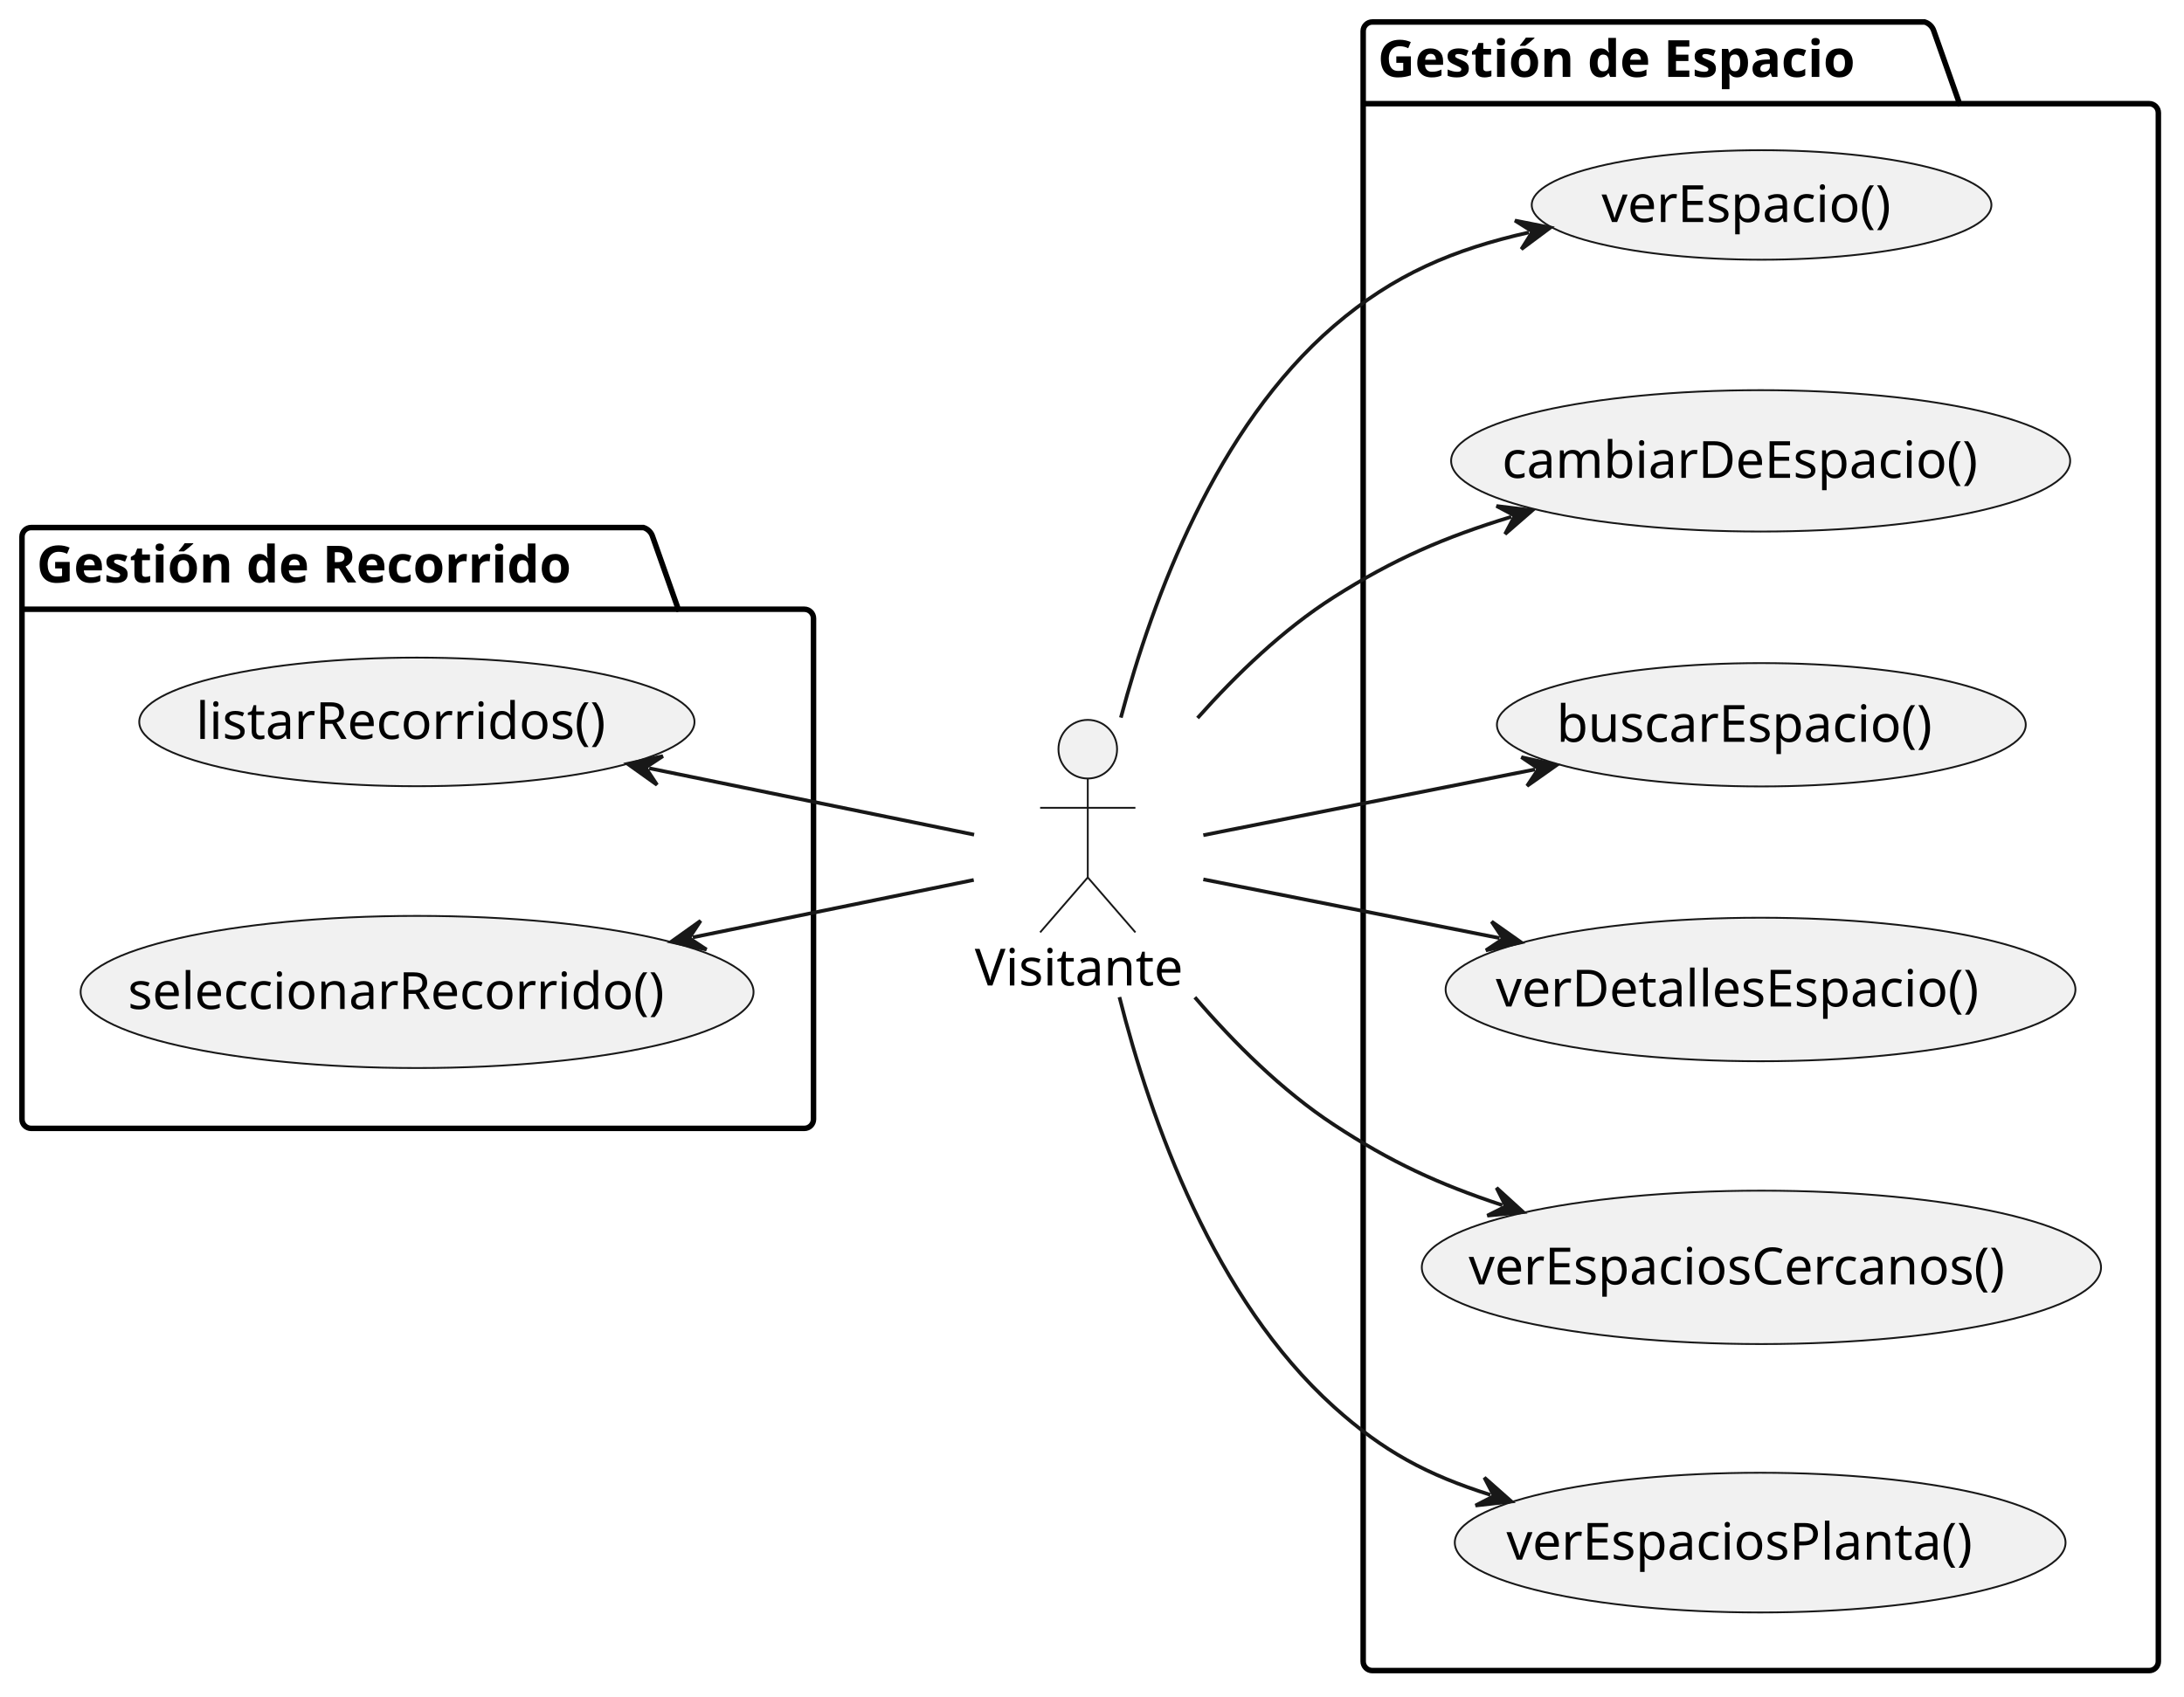
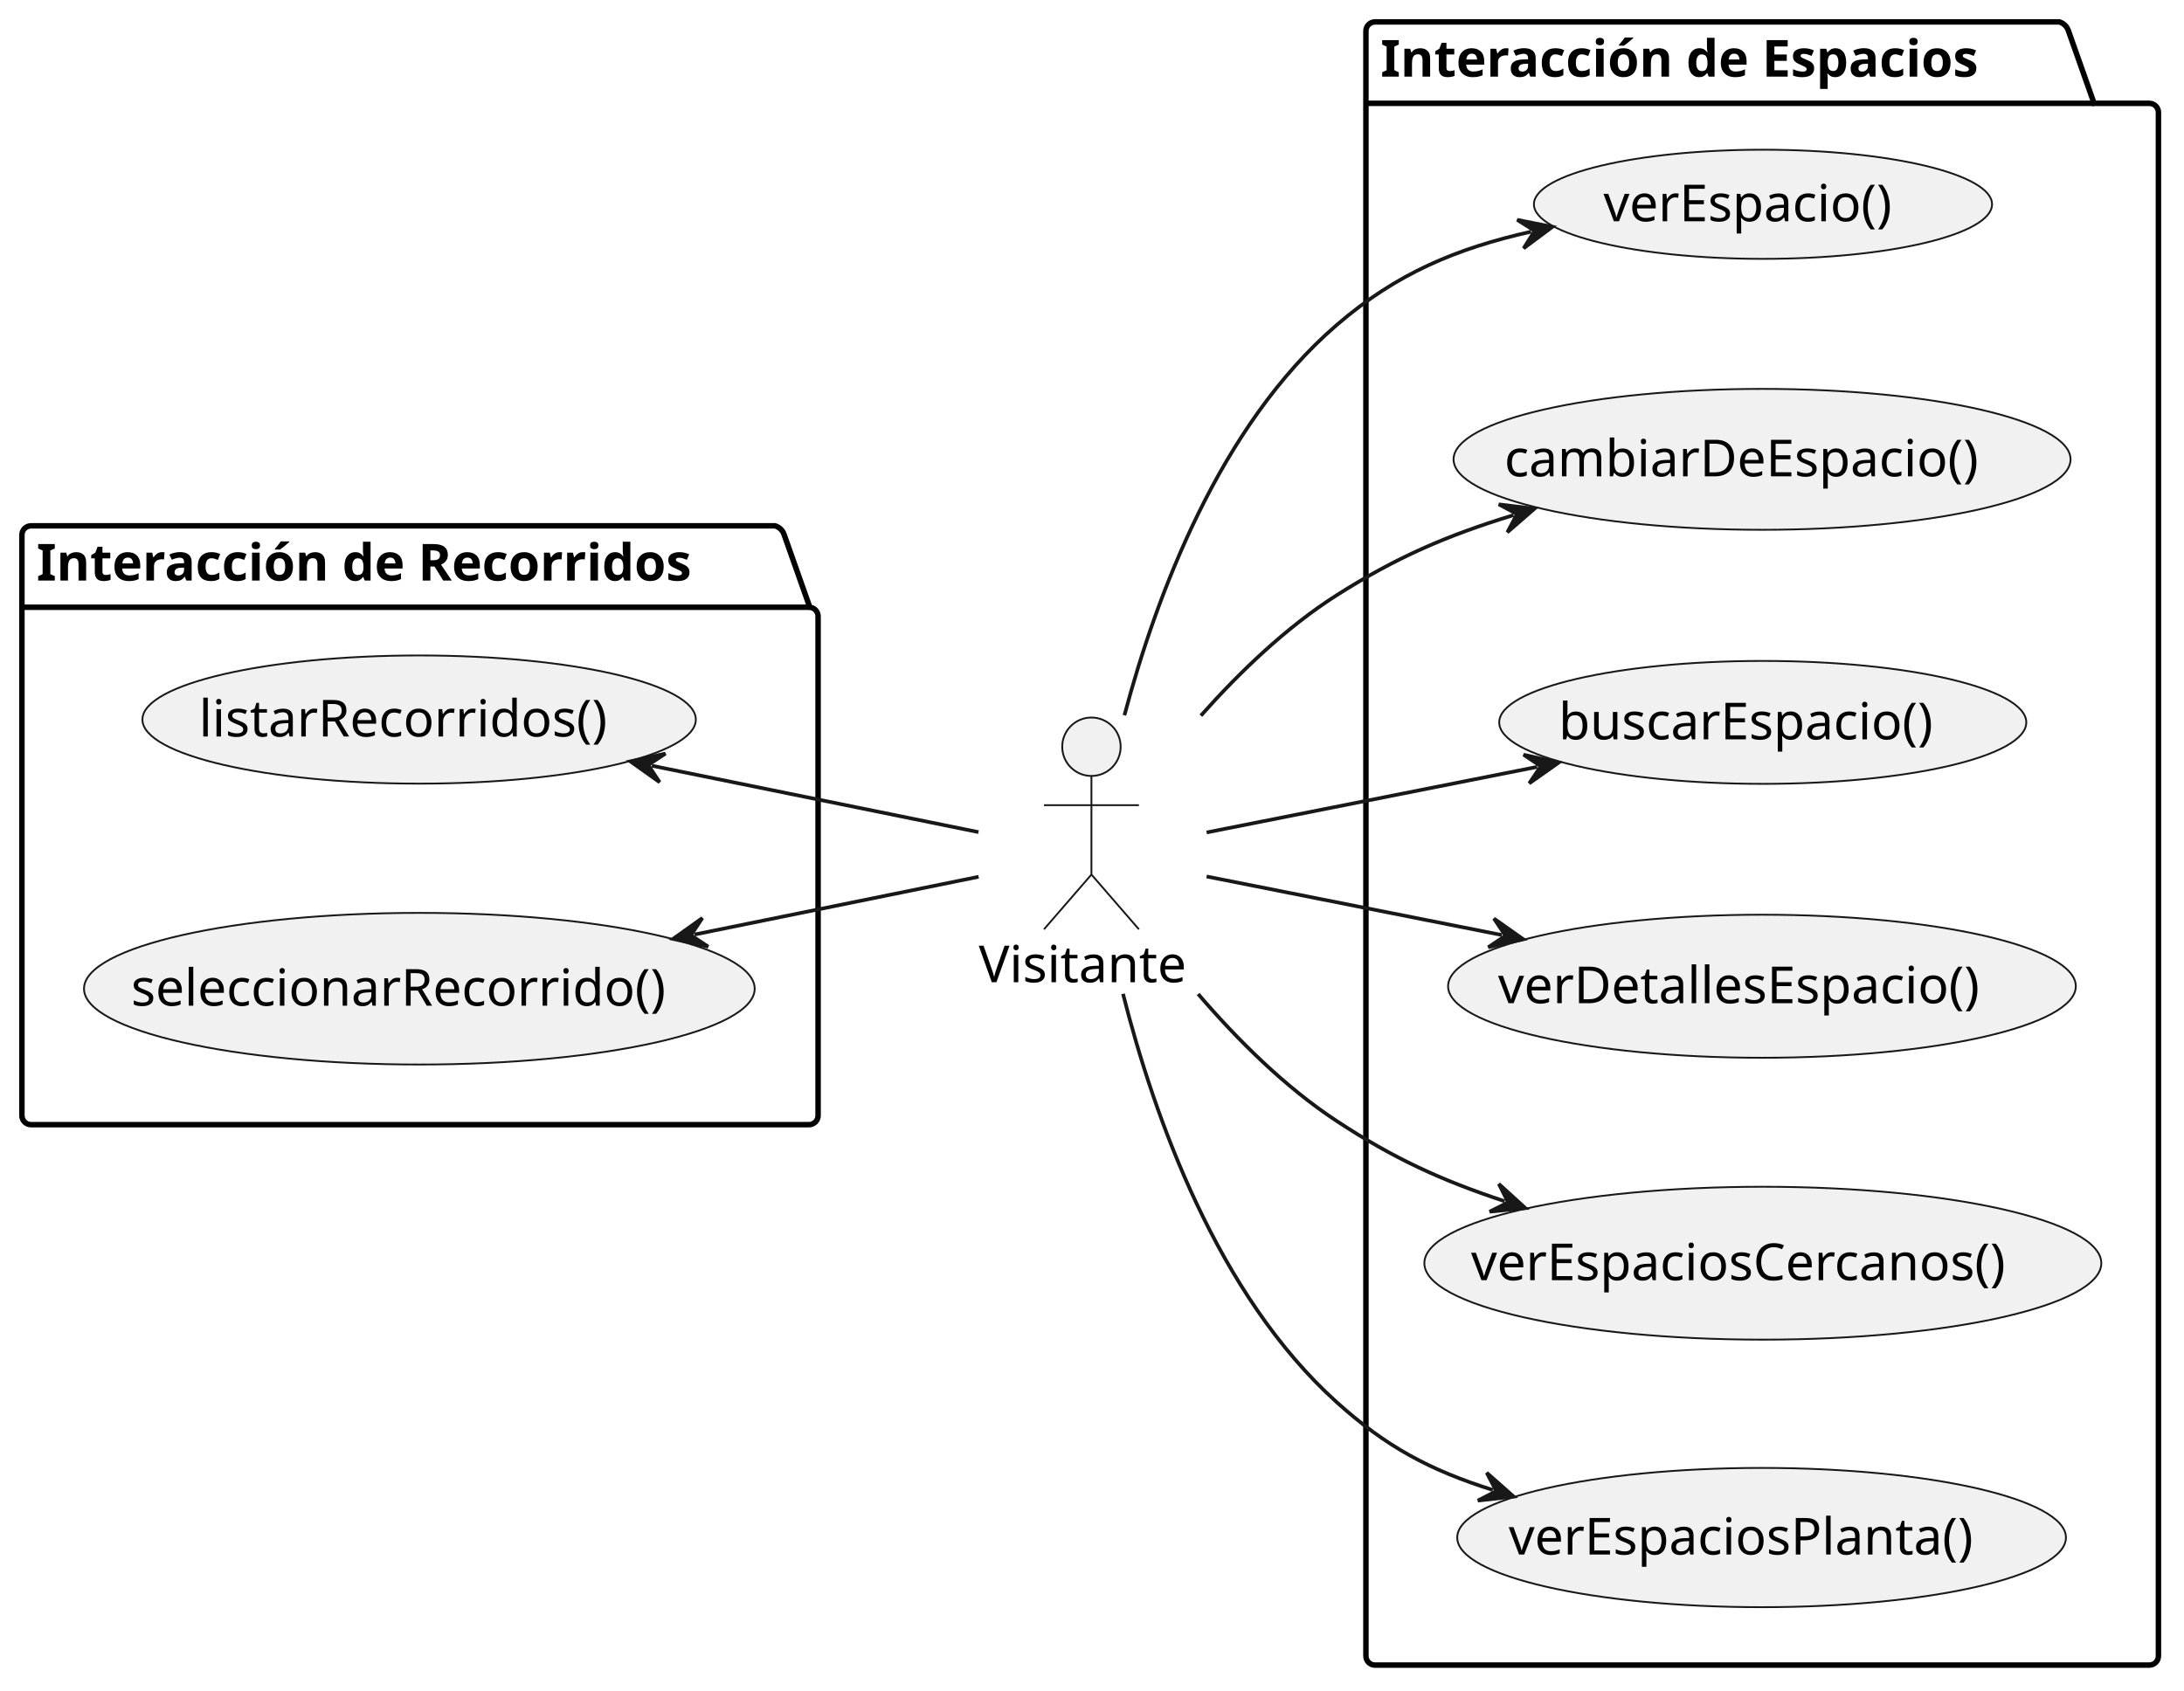
- <svg xmlns="http://www.w3.org/2000/svg" contentStyleType="text/css" data-diagram-type="DESCRIPTION" height="463px" preserveAspectRatio="none" style="width:596px;height:463px;background:#FFFFFF;" version="1.1" viewBox="0 0 596 463" width="596px" zoomAndPan="magnify">
+ <svg xmlns="http://www.w3.org/2000/svg" contentStyleType="text/css" data-diagram-type="DESCRIPTION" height="463px" preserveAspectRatio="none" style="width:598px;height:463px;background:#FFFFFF;" version="1.1" viewBox="0 0 598 463" width="598px" zoomAndPan="magnify">
  <defs />
  <g>
-     <g class="cluster" data-entity="Gesti.n de Espacio" data-source-line="5" data-uid="ent0003" id="cluster_Gesti.n de Espacio">
-       <path d="M374.5,6 L525.241,6 A3.75,3.75 0 0 1 527.741,8.5 L534.741,28.297 L586.5,28.297 A2.5,2.5 0 0 1 589,30.797 L589,453.5 A2.5,2.5 0 0 1 586.5,456 L374.5,456 A2.5,2.5 0 0 1 372,453.5 L372,8.5 A2.5,2.5 0 0 1 374.5,6" fill="none" style="stroke:#000000;stroke-width:1.5;" />
-       <line style="stroke:#000000;stroke-width:1.5;" x1="372" x2="534.741" y1="28.297" y2="28.297" />
-       <text fill="#000000" font-family="sans-serif" font-size="14" font-weight="bold" lengthAdjust="spacing" textLength="149.741" x="376" y="20.995">Gestión de Espacio</text>
+     <g class="cluster" data-entity="Interacci.n de Espacios" data-source-line="5" data-uid="ent0003" id="cluster_Interacci.n de Espacios">
+       <path d="M376.5,6 L563.875,6 A3.75,3.75 0 0 1 566.375,8.5 L573.375,28.297 L588.5,28.297 A2.5,2.5 0 0 1 591,30.797 L591,453.5 A2.5,2.5 0 0 1 588.5,456 L376.5,456 A2.5,2.5 0 0 1 374,453.5 L374,8.5 A2.5,2.5 0 0 1 376.5,6" fill="none" style="stroke:#000000;stroke-width:1.5;" />
+       <line style="stroke:#000000;stroke-width:1.5;" x1="374" x2="573.375" y1="28.297" y2="28.297" />
+       <text fill="#000000" font-family="sans-serif" font-size="14" font-weight="bold" lengthAdjust="spacing" textLength="186.375" x="378" y="20.995">Interacción de Espacios</text>
    </g>
-     <g class="cluster" data-entity="Gesti.n de Recorrido" data-source-line="14" data-uid="ent0010" id="cluster_Gesti.n de Recorrido">
-       <path d="M8.5,144 L175.6,144 A3.75,3.75 0 0 1 178.1,146.5 L185.1,166.297 L219.5,166.297 A2.5,2.5 0 0 1 222,168.797 L222,305.5 A2.5,2.5 0 0 1 219.5,308 L8.5,308 A2.5,2.5 0 0 1 6,305.5 L6,146.5 A2.5,2.5 0 0 1 8.5,144" fill="none" style="stroke:#000000;stroke-width:1.5;" />
-       <line style="stroke:#000000;stroke-width:1.5;" x1="6" x2="185.1" y1="166.297" y2="166.297" />
-       <text fill="#000000" font-family="sans-serif" font-size="14" font-weight="bold" lengthAdjust="spacing" textLength="166.1" x="10" y="158.995">Gestión de Recorrido</text>
+     <g class="cluster" data-entity="Interacci.n de Recorridos" data-source-line="14" data-uid="ent0010" id="cluster_Interacci.n de Recorridos">
+       <path d="M8.5,144 L212.233,144 A3.75,3.75 0 0 1 214.733,146.5 L221.733,166.297 L221.5,166.297 A2.5,2.5 0 0 1 224,168.797 L224,305.5 A2.5,2.5 0 0 1 221.5,308 L8.5,308 A2.5,2.5 0 0 1 6,305.5 L6,146.5 A2.5,2.5 0 0 1 8.5,144" fill="none" style="stroke:#000000;stroke-width:1.5;" />
+       <line style="stroke:#000000;stroke-width:1.5;" x1="6" x2="221.733" y1="166.297" y2="166.297" />
+       <text fill="#000000" font-family="sans-serif" font-size="14" font-weight="bold" lengthAdjust="spacing" textLength="202.733" x="10" y="158.995">Interacción de Recorridos</text>
    </g>
    <g class="entity" data-entity="verEspacio" data-source-line="6" data-uid="ent0004" id="entity_verEspacio">
-       <ellipse cx="480.723" cy="55.945" fill="#F1F1F1" rx="62.723" ry="14.945" style="stroke:#181818;stroke-width:0.5;" />
-       <text fill="#000000" font-family="sans-serif" font-size="14" lengthAdjust="spacing" textLength="87.336" x="437.055" y="60.593">verEspacio()</text>
+       <ellipse cx="482.723" cy="55.945" fill="#F1F1F1" rx="62.723" ry="14.945" style="stroke:#181818;stroke-width:0.5;" />
+       <text fill="#000000" font-family="sans-serif" font-size="14" lengthAdjust="spacing" textLength="87.336" x="439.055" y="60.593">verEspacio()</text>
    </g>
    <g class="entity" data-entity="cambiarDeEspacio" data-source-line="7" data-uid="ent0005" id="entity_cambiarDeEspacio">
-       <ellipse cx="480.469" cy="125.794" fill="#F1F1F1" rx="84.469" ry="19.294" style="stroke:#181818;stroke-width:0.5;" />
-       <text fill="#000000" font-family="sans-serif" font-size="14" lengthAdjust="spacing" textLength="141.101" x="409.919" y="130.442">cambiarDeEspacio()</text>
+       <ellipse cx="482.469" cy="125.794" fill="#F1F1F1" rx="84.469" ry="19.294" style="stroke:#181818;stroke-width:0.5;" />
+       <text fill="#000000" font-family="sans-serif" font-size="14" lengthAdjust="spacing" textLength="141.101" x="411.919" y="130.442">cambiarDeEspacio()</text>
    </g>
    <g class="entity" data-entity="buscarEspacio" data-source-line="8" data-uid="ent0006" id="entity_buscarEspacio">
-       <ellipse cx="480.659" cy="197.832" fill="#F1F1F1" rx="72.159" ry="16.832" style="stroke:#181818;stroke-width:0.5;" />
-       <text fill="#000000" font-family="sans-serif" font-size="14" lengthAdjust="spacing" textLength="111.768" x="424.775" y="202.48">buscarEspacio()</text>
+       <ellipse cx="482.659" cy="197.832" fill="#F1F1F1" rx="72.159" ry="16.832" style="stroke:#181818;stroke-width:0.5;" />
+       <text fill="#000000" font-family="sans-serif" font-size="14" lengthAdjust="spacing" textLength="111.768" x="426.775" y="202.48">buscarEspacio()</text>
    </g>
    <g class="entity" data-entity="verDetallesEspacio" data-source-line="9" data-uid="ent0007" id="entity_verDetallesEspacio">
-       <ellipse cx="480.439" cy="270.088" fill="#F1F1F1" rx="85.939" ry="19.588" style="stroke:#181818;stroke-width:0.5;" />
-       <text fill="#000000" font-family="sans-serif" font-size="14" lengthAdjust="spacing" textLength="144.484" x="408.197" y="274.736">verDetallesEspacio()</text>
+       <ellipse cx="482.439" cy="270.088" fill="#F1F1F1" rx="85.939" ry="19.588" style="stroke:#181818;stroke-width:0.5;" />
+       <text fill="#000000" font-family="sans-serif" font-size="14" lengthAdjust="spacing" textLength="144.484" x="410.197" y="274.736">verDetallesEspacio()</text>
    </g>
    <g class="entity" data-entity="verEspaciosCercanos" data-source-line="10" data-uid="ent0008" id="entity_verEspaciosCercanos">
-       <ellipse cx="480.68" cy="345.936" fill="#F1F1F1" rx="92.68" ry="20.936" style="stroke:#181818;stroke-width:0.5;" />
-       <text fill="#000000" font-family="sans-serif" font-size="14" lengthAdjust="spacing" textLength="159.783" x="400.789" y="350.584">verEspaciosCercanos()</text>
+       <ellipse cx="482.68" cy="345.936" fill="#F1F1F1" rx="92.68" ry="20.936" style="stroke:#181818;stroke-width:0.5;" />
+       <text fill="#000000" font-family="sans-serif" font-size="14" lengthAdjust="spacing" textLength="159.783" x="402.789" y="350.584">verEspaciosCercanos()</text>
    </g>
    <g class="entity" data-entity="verEspaciosPlanta" data-source-line="11" data-uid="ent0009" id="entity_verEspaciosPlanta">
-       <ellipse cx="480.339" cy="421.068" fill="#F1F1F1" rx="83.338" ry="19.068" style="stroke:#181818;stroke-width:0.5;" />
-       <text fill="#000000" font-family="sans-serif" font-size="14" lengthAdjust="spacing" textLength="138.482" x="411.097" y="425.716">verEspaciosPlanta()</text>
+       <ellipse cx="482.339" cy="421.068" fill="#F1F1F1" rx="83.338" ry="19.068" style="stroke:#181818;stroke-width:0.5;" />
+       <text fill="#000000" font-family="sans-serif" font-size="14" lengthAdjust="spacing" textLength="138.482" x="413.097" y="425.716">verEspaciosPlanta()</text>
    </g>
    <g class="entity" data-entity="listarRecorridos" data-source-line="15" data-uid="ent0011" id="entity_listarRecorridos">
-       <ellipse cx="113.762" cy="197.052" fill="#F1F1F1" rx="75.762" ry="17.552" style="stroke:#181818;stroke-width:0.5;" />
-       <text fill="#000000" font-family="sans-serif" font-size="14" lengthAdjust="spacing" textLength="120.572" x="53.476" y="201.701">listarRecorridos()</text>
+       <ellipse cx="114.762" cy="197.052" fill="#F1F1F1" rx="75.762" ry="17.552" style="stroke:#181818;stroke-width:0.5;" />
+       <text fill="#000000" font-family="sans-serif" font-size="14" lengthAdjust="spacing" textLength="120.572" x="54.476" y="201.701">listarRecorridos()</text>
    </g>
    <g class="entity" data-entity="seleccionarRecorrido" data-source-line="16" data-uid="ent0012" id="entity_seleccionarRecorrido">
-       <ellipse cx="113.82" cy="270.764" fill="#F1F1F1" rx="91.82" ry="20.764" style="stroke:#181818;stroke-width:0.5;" />
-       <text fill="#000000" font-family="sans-serif" font-size="14" lengthAdjust="spacing" textLength="157.849" x="34.896" y="275.412">seleccionarRecorrido()</text>
+       <ellipse cx="114.82" cy="270.764" fill="#F1F1F1" rx="91.82" ry="20.764" style="stroke:#181818;stroke-width:0.5;" />
+       <text fill="#000000" font-family="sans-serif" font-size="14" lengthAdjust="spacing" textLength="157.849" x="35.896" y="275.412">seleccionarRecorrido()</text>
    </g>
    <g class="entity" data-entity="visitante" data-source-line="3" data-uid="ent0002" id="entity_visitante">
-       <ellipse cx="296.847" cy="204.5" fill="#F1F1F1" rx="8" ry="8" style="stroke:#181818;stroke-width:0.5;" />
-       <path d="M296.847,212.5 L296.847,239.5 M283.847,220.5 L309.847,220.5 M296.847,239.5 L283.847,254.5 M296.847,239.5 L309.847,254.5" fill="none" style="stroke:#181818;stroke-width:0.5;" />
-       <text fill="#000000" font-family="sans-serif" font-size="14" lengthAdjust="spacing" textLength="61.694" x="266" y="268.995">Visitante</text>
+       <ellipse cx="298.847" cy="204.5" fill="#F1F1F1" rx="8" ry="8" style="stroke:#181818;stroke-width:0.5;" />
+       <path d="M298.847,212.5 L298.847,239.5 M285.847,220.5 L311.847,220.5 M298.847,239.5 L285.847,254.5 M298.847,239.5 L311.847,254.5" fill="none" style="stroke:#181818;stroke-width:0.5;" />
+       <text fill="#000000" font-family="sans-serif" font-size="14" lengthAdjust="spacing" textLength="61.694" x="268" y="268.995">Visitante</text>
    </g>
    <g class="link" data-entity-1="visitante" data-entity-2="verEspacio" data-source-line="19" data-uid="lnk13" id="link_visitante_verEspacio">
-       <path d="M305.88,195.88 C314.62,163.01 331.93,116.62 364,89 C380.43,74.85 396.727,68.072 417.227,63.442" fill="none" id="visitante-to-verEspacio" style="stroke:#181818;stroke-width:1;" />
-       <polygon fill="#181818" points="423.08,62.12,413.42,60.201,418.203,63.221,415.182,68.004,423.08,62.12" style="stroke:#181818;stroke-width:1;" />
+       <path d="M307.88,195.88 C316.62,163.01 333.93,116.62 366,89 C382.43,74.85 398.727,68.072 419.227,63.442" fill="none" id="visitante-to-verEspacio" style="stroke:#181818;stroke-width:1;" />
+       <polygon fill="#181818" points="425.08,62.12,415.42,60.201,420.203,63.221,417.182,68.004,425.08,62.12" style="stroke:#181818;stroke-width:1;" />
    </g>
    <g class="link" data-entity-1="visitante" data-entity-2="cambiarDeEspacio" data-source-line="20" data-uid="lnk14" id="link_visitante_cambiarDeEspacio">
-       <path d="M326.81,195.99 C337.41,184.07 350.22,171.75 364,163 C380.35,152.61 394.133,146.667 412.423,141.067" fill="none" id="visitante-to-cambiarDeEspacio" style="stroke:#181818;stroke-width:1;" />
-       <polygon fill="#181818" points="418.16,139.31,408.383,138.12,413.379,140.774,410.725,145.77,418.16,139.31" style="stroke:#181818;stroke-width:1;" />
+       <path d="M328.81,195.99 C339.41,184.07 352.22,171.75 366,163 C382.35,152.61 396.133,146.667 414.423,141.067" fill="none" id="visitante-to-cambiarDeEspacio" style="stroke:#181818;stroke-width:1;" />
+       <polygon fill="#181818" points="420.16,139.31,410.383,138.12,415.379,140.774,412.725,145.77,420.16,139.31" style="stroke:#181818;stroke-width:1;" />
    </g>
    <g class="link" data-entity-1="visitante" data-entity-2="buscarEspacio" data-source-line="21" data-uid="lnk15" id="link_visitante_buscarEspacio">
-       <path d="M328.38,227.97 C354.62,222.77 387.295,216.288 418.895,210.018" fill="none" id="visitante-to-buscarEspacio" style="stroke:#181818;stroke-width:1;" />
-       <polygon fill="#181818" points="424.78,208.85,415.174,206.678,419.876,209.823,416.731,214.525,424.78,208.85" style="stroke:#181818;stroke-width:1;" />
+       <path d="M330.38,227.97 C356.62,222.77 389.295,216.288 420.895,210.018" fill="none" id="visitante-to-buscarEspacio" style="stroke:#181818;stroke-width:1;" />
+       <polygon fill="#181818" points="426.78,208.85,417.174,206.678,421.876,209.823,418.731,214.525,426.78,208.85" style="stroke:#181818;stroke-width:1;" />
    </g>
    <g class="link" data-entity-1="visitante" data-entity-2="verDetallesEspacio" data-source-line="22" data-uid="lnk16" id="link_visitante_verDetallesEspacio">
-       <path d="M328.38,240.03 C351.99,244.71 379.705,250.202 409.225,256.062" fill="none" id="visitante-to-verDetallesEspacio" style="stroke:#181818;stroke-width:1;" />
-       <polygon fill="#181818" points="415.11,257.23,407.061,251.554,410.206,256.256,405.503,259.401,415.11,257.23" style="stroke:#181818;stroke-width:1;" />
+       <path d="M330.38,240.03 C353.99,244.71 381.705,250.202 411.225,256.062" fill="none" id="visitante-to-verDetallesEspacio" style="stroke:#181818;stroke-width:1;" />
+       <polygon fill="#181818" points="417.11,257.23,409.061,251.554,412.206,256.256,407.503,259.401,417.11,257.23" style="stroke:#181818;stroke-width:1;" />
    </g>
    <g class="link" data-entity-1="visitante" data-entity-2="verEspaciosCercanos" data-source-line="23" data-uid="lnk17" id="link_visitante_verEspaciosCercanos">
-       <path d="M326.07,272.22 C336.78,284.7 349.86,297.72 364,307 C379.57,317.22 392.396,323.129 409.986,328.969" fill="none" id="visitante-to-verEspaciosCercanos" style="stroke:#181818;stroke-width:1;" />
-       <polygon fill="#181818" points="415.68,330.86,408.399,324.228,410.935,329.284,405.878,331.82,415.68,330.86" style="stroke:#181818;stroke-width:1;" />
+       <path d="M328.07,272.22 C338.78,284.7 351.86,297.72 366,307 C381.57,317.22 394.396,323.129 411.986,328.969" fill="none" id="visitante-to-verEspaciosCercanos" style="stroke:#181818;stroke-width:1;" />
+       <polygon fill="#181818" points="417.68,330.86,410.399,324.228,412.935,329.284,407.878,331.82,417.68,330.86" style="stroke:#181818;stroke-width:1;" />
    </g>
    <g class="link" data-entity-1="visitante" data-entity-2="verEspaciosPlanta" data-source-line="24" data-uid="lnk18" id="link_visitante_verEspaciosPlanta">
-       <path d="M305.49,272.17 C314.06,306.04 331.34,354.58 364,384 C377.53,396.19 389.39,402.549 406.73,408.039" fill="none" id="visitante-to-verEspaciosPlanta" style="stroke:#181818;stroke-width:1;" />
-       <polygon fill="#181818" points="412.45,409.85,405.077,403.32,407.683,408.341,402.662,410.947,412.45,409.85" style="stroke:#181818;stroke-width:1;" />
+       <path d="M307.49,272.17 C316.06,306.04 333.34,354.58 366,384 C379.53,396.19 391.39,402.549 408.73,408.039" fill="none" id="visitante-to-verEspaciosPlanta" style="stroke:#181818;stroke-width:1;" />
+       <polygon fill="#181818" points="414.45,409.85,407.077,403.32,409.683,408.341,404.662,410.947,414.45,409.85" style="stroke:#181818;stroke-width:1;" />
    </g>
    <g class="link" data-entity-1="seleccionarRecorrido" data-entity-2="visitante" data-source-line="26" data-uid="lnk19" id="link_seleccionarRecorrido_visitante">
-       <path d="M189.049,255.86 C217.509,250.05 243.23,244.79 265.73,240.19" fill="none" id="seleccionarRecorrido-backto-visitante" style="stroke:#181818;stroke-width:1;" />
-       <polygon fill="#181818" points="183.17,257.06,192.788,259.179,188.069,256.06,191.188,251.341,183.17,257.06" style="stroke:#181818;stroke-width:1;" />
+       <path d="M190.169,255.924 C219.019,250.054 245.24,244.73 267.95,240.11" fill="none" id="seleccionarRecorrido-backto-visitante" style="stroke:#181818;stroke-width:1;" />
+       <polygon fill="#181818" points="184.29,257.12,193.907,259.245,189.19,256.123,192.312,251.406,184.29,257.12" style="stroke:#181818;stroke-width:1;" />
    </g>
    <g class="link" data-entity-1="listarRecorridos" data-entity-2="visitante" data-source-line="27" data-uid="lnk20" id="link_listarRecorridos_visitante">
-       <path d="M177.158,209.703 C208.388,216.093 240.13,222.58 265.83,227.83" fill="none" id="listarRecorridos-backto-visitante" style="stroke:#181818;stroke-width:1;" />
-       <polygon fill="#181818" points="171.28,208.5,179.296,214.223,176.179,209.502,180.899,206.385,171.28,208.5" style="stroke:#181818;stroke-width:1;" />
+       <path d="M178.47,209.696 C209.98,216.106 242.07,222.63 267.92,227.88" fill="none" id="listarRecorridos-backto-visitante" style="stroke:#181818;stroke-width:1;" />
+       <polygon fill="#181818" points="172.59,208.5,180.612,214.214,177.49,209.497,182.207,206.374,172.59,208.5" style="stroke:#181818;stroke-width:1;" />
    </g>
  </g>
</svg>
